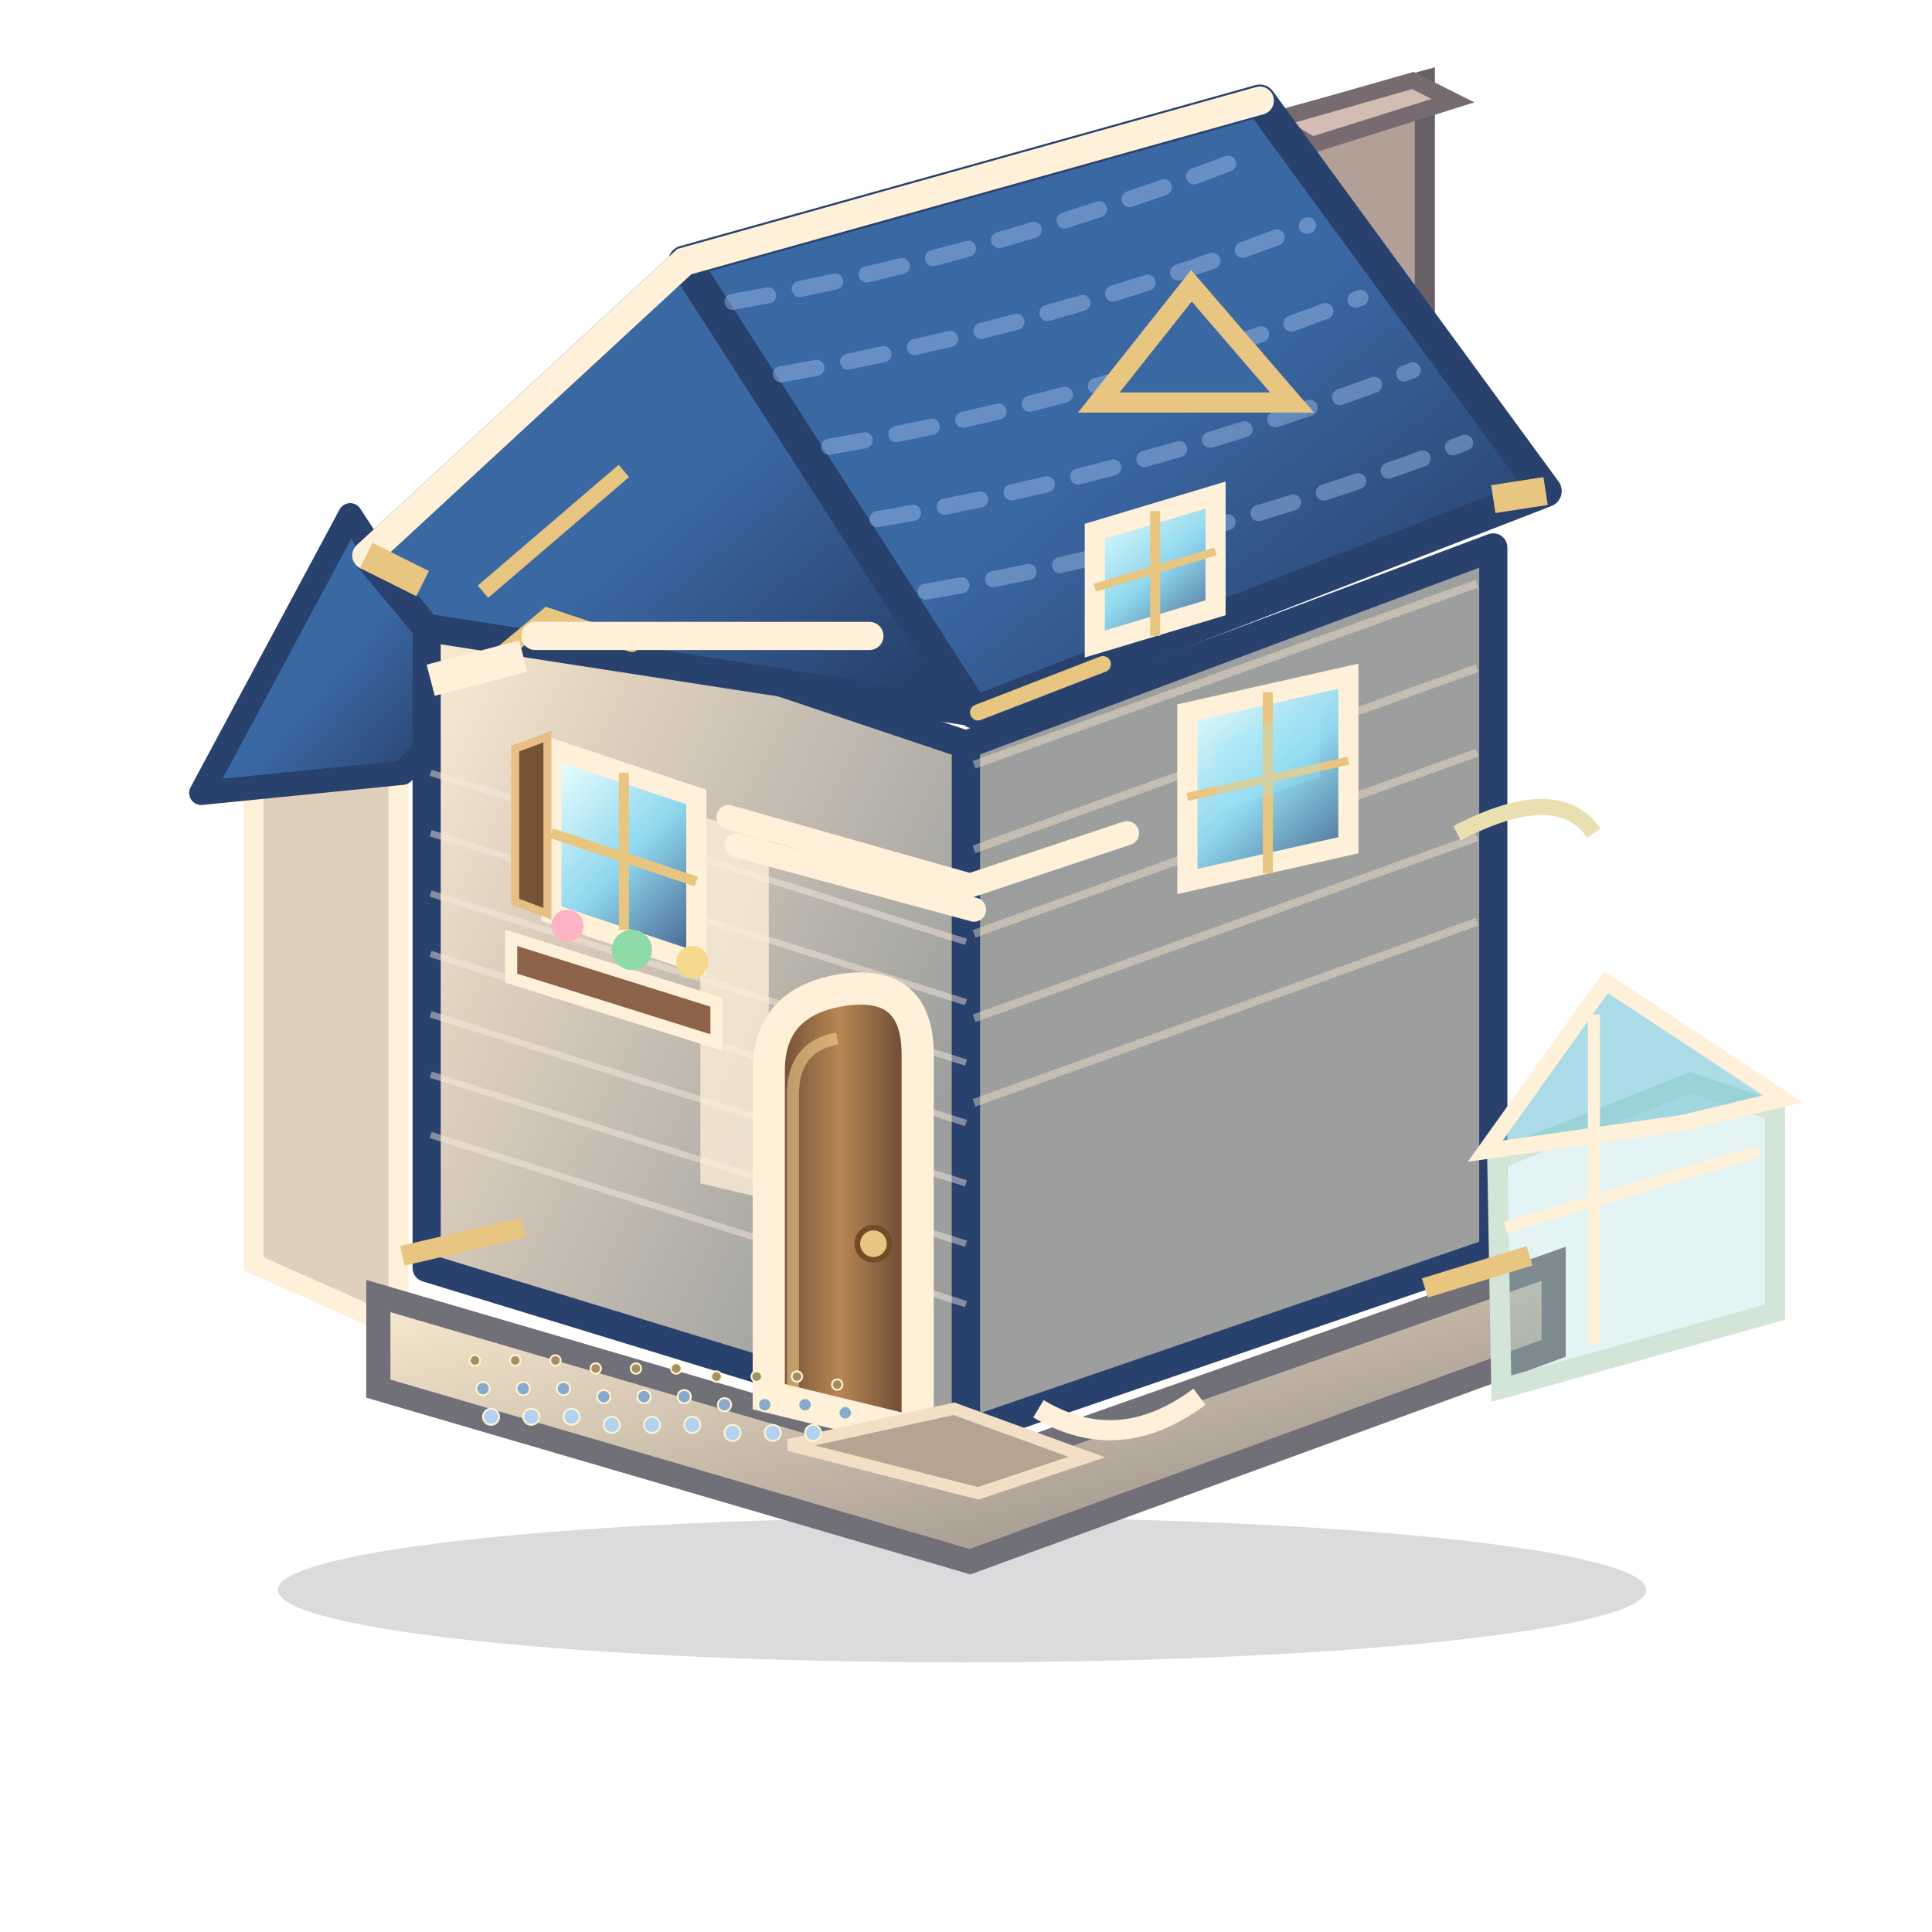
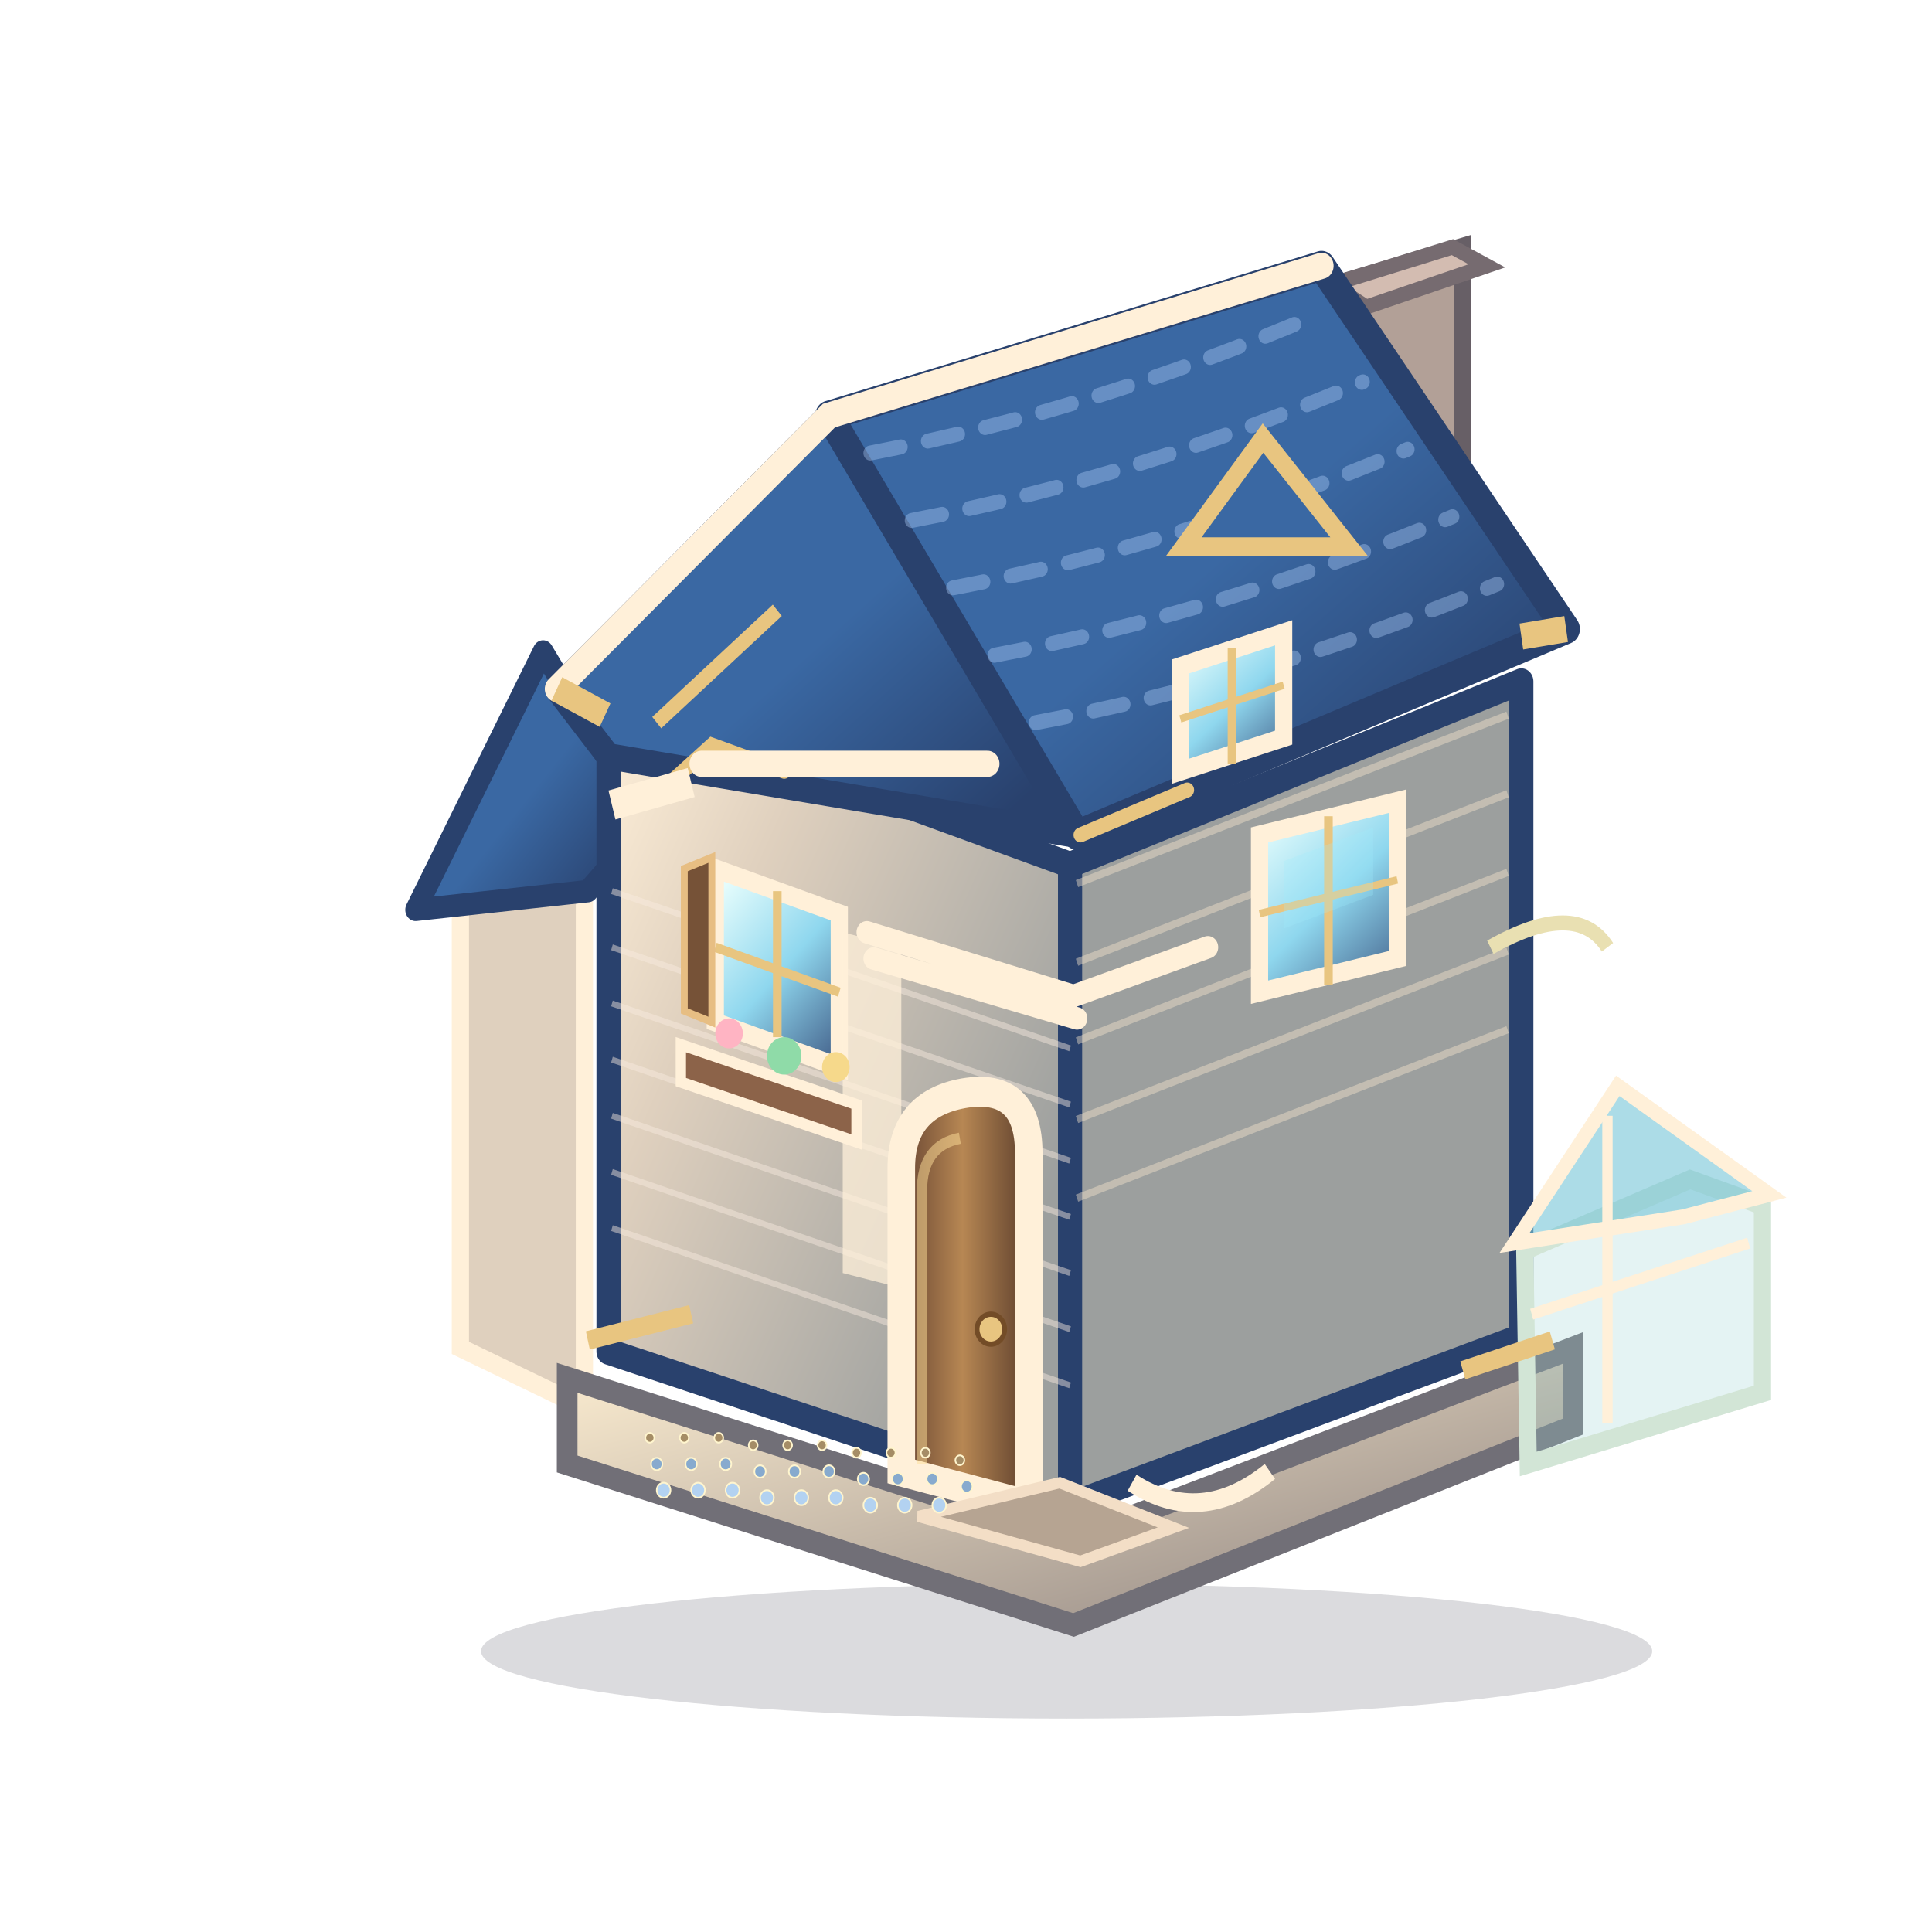
- <svg xmlns="http://www.w3.org/2000/svg" width="512" height="512" viewBox="0 0 480 460" fill="none" role="img" aria-label="Embryon house level 29">
+ <svg xmlns="http://www.w3.org/2000/svg" width="512" height="512" viewBox="0 -56 480 516" fill="none" role="img" aria-label="Embryon house level 29">
  <defs>
    <linearGradient id="wall" x1="0" x2=".9" y1="0" y2=".7">
      <stop stop-color="#fff0d9" />
      <stop offset=".34" stop-color="#dfd0be" />
      <stop offset="1" stop-color="#9c9f9e" />
    </linearGradient>
    <linearGradient id="roof" x1=".1" x2="1" y1="0" y2=".8">
      <stop stop-color="#3a68a3" />
      <stop offset=".55" stop-color="#3a68a3" />
      <stop offset="1" stop-color="#29416d" />
    </linearGradient>
    <linearGradient id="glass" x1=".2" x2=".9" y1="0" y2="1">
      <stop stop-color="#e4fcfc" />
      <stop offset=".5" stop-color="#8fd7ee" />
      <stop offset="1" stop-color="#46658e" />
    </linearGradient>
    <linearGradient id="door" x1="0" x2="1">
      <stop stop-color="#684532" />
      <stop offset=".48" stop-color="#b78753" />
      <stop offset="1" stop-color="#5e402d" />
    </linearGradient>
    <linearGradient id="stone" x1="0" x2="1" y1="0" y2="1">
      <stop stop-color="#fff0d3" />
      <stop offset="1" stop-color="#8c817e" />
    </linearGradient>
    <filter id="glow">
      <feGaussianBlur stdDeviation="3" />
    </filter>
  </defs>
-   <ellipse cx="239" cy="385" rx="170" ry="18" fill="#1a1a2b" opacity=".16" />
-   <path d="M63 182 99 172 99 320 63 304Z" fill="#dfd0be" stroke="#fff0d9" stroke-width="5" />
-   <path d="M50 187 87 118 117 164 100 182Z" fill="url(#roof)" stroke="#29416d" stroke-width="6" stroke-linejoin="round" />
-   <path d="M94 312 241 355 386 304 386 325 241 378 94 335Z" fill="url(#stone)" stroke="#716f77" stroke-width="6" />
-   <path d="M106 130 240 175 240 346 106 305Z" fill="url(#wall)" stroke="#29416d" stroke-width="7" stroke-linejoin="round" />
-   <path d="M240 175 371 126 371 301 240 346Z" fill="#9c9f9e" stroke="#29416d" stroke-width="7" stroke-linejoin="round" />
-   <path d="M107 182 240 224" stroke="#f9ece0" stroke-width="1.6" opacity=".45" />
-   <path d="M107 197 240 239" stroke="#f9ece0" stroke-width="1.6" opacity=".45" />
-   <path d="M107 212 240 254" stroke="#f9ece0" stroke-width="1.6" opacity=".45" />
-   <path d="M107 227 240 269" stroke="#f9ece0" stroke-width="1.6" opacity=".45" />
-   <path d="M107 242 240 284" stroke="#f9ece0" stroke-width="1.6" opacity=".45" />
-   <path d="M107 257 240 299" stroke="#f9ece0" stroke-width="1.6" opacity=".45" />
-   <path d="M107 272 240 314" stroke="#f9ece0" stroke-width="1.6" opacity=".45" />
-   <path d="M242 180 367 135" stroke="#f8e8cd" stroke-width="2" opacity=".42" />
-   <path d="M242 201 367 156" stroke="#f8e8cd" stroke-width="2" opacity=".42" />
-   <path d="M242 222 367 177" stroke="#f8e8cd" stroke-width="2" opacity=".42" />
-   <path d="M242 243 367 198" stroke="#f8e8cd" stroke-width="2" opacity=".42" />
-   <path d="M242 264 367 219" stroke="#f8e8cd" stroke-width="2" opacity=".42" />
-   <path d="M191 337v-81q0-17 18-20 19-3 19 16v94Z" fill="url(#door)" stroke="#fff0d9" stroke-width="8" />
-   <path d="M197 335v-73q0-12 11-14" stroke="#ffdf9a" stroke-width="3" opacity=".5" />
-   <circle cx="217" cy="299" r="4" fill="#e8c580" stroke="#734c27" stroke-width="1.4" />
-   <path d="M196 349 243 361 270 352 237 340Z" fill="#b6a492" stroke="#f3dec6" stroke-width="3" />
-   <g>
-     <path d="M295 167 l40 -9 v42 l-40 9 Z" fill="url(#glass)" stroke="#fff0d9" stroke-width="5" />
-     <path d="M315 162v45" stroke="#e8c580" stroke-width="2.5" />
-     <path d="M295 188l40 -9" stroke="#e8c580" stroke-width="2" />
+   <g transform="translate(47 0) scale(.92 1)">
+     <ellipse cx="239" cy="385" rx="170" ry="18" fill="#1a1a2b" opacity=".16" />
+     <path d="M63 182 99 172 99 320 63 304Z" fill="#dfd0be" stroke="#fff0d9" stroke-width="5" />
+     <path d="M50 187 87 118 117 164 100 182Z" fill="url(#roof)" stroke="#29416d" stroke-width="6" stroke-linejoin="round" />
+     <path d="M94 312 241 355 386 304 386 325 241 378 94 335Z" fill="url(#stone)" stroke="#716f77" stroke-width="6" />
+     <path d="M106 130 240 175 240 346 106 305Z" fill="url(#wall)" stroke="#29416d" stroke-width="7" stroke-linejoin="round" />
+     <path d="M240 175 371 126 371 301 240 346Z" fill="#9c9f9e" stroke="#29416d" stroke-width="7" stroke-linejoin="round" />
+     <path d="M107 182 240 224" stroke="#f9ece0" stroke-width="1.6" opacity=".45" />
+     <path d="M107 197 240 239" stroke="#f9ece0" stroke-width="1.6" opacity=".45" />
+     <path d="M107 212 240 254" stroke="#f9ece0" stroke-width="1.6" opacity=".45" />
+     <path d="M107 227 240 269" stroke="#f9ece0" stroke-width="1.6" opacity=".45" />
+     <path d="M107 242 240 284" stroke="#f9ece0" stroke-width="1.6" opacity=".45" />
+     <path d="M107 257 240 299" stroke="#f9ece0" stroke-width="1.6" opacity=".45" />
+     <path d="M107 272 240 314" stroke="#f9ece0" stroke-width="1.6" opacity=".45" />
+     <path d="M242 180 367 135" stroke="#f8e8cd" stroke-width="2" opacity=".42" />
+     <path d="M242 201 367 156" stroke="#f8e8cd" stroke-width="2" opacity=".42" />
+     <path d="M242 222 367 177" stroke="#f8e8cd" stroke-width="2" opacity=".42" />
+     <path d="M242 243 367 198" stroke="#f8e8cd" stroke-width="2" opacity=".42" />
+     <path d="M242 264 367 219" stroke="#f8e8cd" stroke-width="2" opacity=".42" />
+     <path d="M191 337v-81q0-17 18-20 19-3 19 16v94Z" fill="url(#door)" stroke="#fff0d9" stroke-width="8" />
+     <path d="M197 335v-73q0-12 11-14" stroke="#ffdf9a" stroke-width="3" opacity=".5" />
+     <circle cx="217" cy="299" r="4" fill="#e8c580" stroke="#734c27" stroke-width="1.4" />
+     <path d="M196 349 243 361 270 352 237 340Z" fill="#b6a492" stroke="#f3dec6" stroke-width="3" />
+     <g>
+       <path d="M295 167 l40 -9 v42 l-40 9 Z" fill="url(#glass)" stroke="#fff0d9" stroke-width="5" />
+       <path d="M315 162v45" stroke="#e8c580" stroke-width="2.5" />
+       <path d="M295 188l40 -9" stroke="#e8c580" stroke-width="2" />
+     </g>
+     <path d="M137 176 173 188 173 229 137 217Z" fill="url(#glass)" stroke="#fff0d9" stroke-width="5" />
+     <path d="M155 182v39M137 197l36 12" stroke="#e8c580" stroke-width="2.5" />
+     <path d="M128 176l8-3v44l-8-3Z" fill="#765237" stroke="#e7be83" stroke-width="2" />
+     <path d="M174 193 191 197v91l-17-4Z" fill="#fff0d9" opacity=".75" />
+     <path d="M321 61v-42l33-9v66Z" fill="#b2a097" stroke="#675f66" stroke-width="5" />
+     <path d="M316 20l35-10 10 5-35 11Z" fill="#d3bcb1" stroke="#766b70" stroke-width="4" />
+     <path d="M91 128 170 55 242 167 106 146Z" fill="url(#roof)" stroke="#29416d" stroke-width="7" stroke-linejoin="round" />
+     <path d="M170 55 313 15 384 112 242 167Z" fill="url(#roof)" stroke="#29416d" stroke-width="8" stroke-linejoin="round" />
+     <path d="M91 128 170 55 313 15" stroke="#fff0d9" stroke-width="7" stroke-linecap="round" />
+     <path d="M182 65 Q247 53.5 312 28" stroke="#b7d7ff" stroke-opacity="0.36" stroke-width="4" stroke-linecap="round" stroke-dasharray="9 8" />
+     <path d="M194 83 Q259.5 71.5 325 46" stroke="#b7d7ff" stroke-opacity="0.36" stroke-width="4" stroke-linecap="round" stroke-dasharray="9 8" />
+     <path d="M206 101 Q272 89.5 338 64" stroke="#b7d7ff" stroke-opacity="0.36" stroke-width="4" stroke-linecap="round" stroke-dasharray="9 8" />
+     <path d="M218 119 Q284.5 107.5 351 82" stroke="#b7d7ff" stroke-opacity="0.36" stroke-width="4" stroke-linecap="round" stroke-dasharray="9 8" />
+     <path d="M230 137 Q297 125.5 364 100" stroke="#b7d7ff" stroke-opacity="0.36" stroke-width="4" stroke-linecap="round" stroke-dasharray="9 8" />
+     <path d="M91 128 105 135M371 114 384 112" stroke="#e8c580" stroke-width="7" />
+     <g>
+       <path d="M127 223l51 16v10l-51-16Z" fill="#8c6349" stroke="#fff0d9" stroke-width="3" />
+       <circle cx="141" cy="220" r="4" fill="#ffb4c3" />
+       <circle cx="157" cy="226" r="5" fill="#8fdba8" />
+       <circle cx="172" cy="229" r="4" fill="#f6d98b" />
+     </g>
+     <path d="M302 174l26-9v18l-26 9Z" fill="#a0ecfa" opacity=".25" />
+     <path d="M181 193l60 17 39-13M183 200l59 16" stroke="#fff0d9" stroke-width="6" stroke-linecap="round" />
+     <path d="M118 158l18-15 21 7M243 167l31-12" stroke="#e8c580" stroke-width="4" stroke-linecap="round" />
+     <path d="M372 278 420 259 441 266 441 316 373 335Z" fill="#9fd2d5" fill-opacity=".28" stroke="#d2e5d6" stroke-width="5" />
+     <path d="M369 276 399 234 443 263 418 269Z" fill="#79c6d8" fill-opacity=".62" stroke="#fff0d9" stroke-width="4" />
+     <path d="M396 242v82M374 295l63-19" stroke="#fff0d9" stroke-width="3" />
+     <path d="M120 137l35-30" stroke="#e8c580" stroke-width="4" />
+     <path d="M362 197q25-13 34 0" stroke="#e9e0b2" stroke-width="4" />
+     <path d="M258 340q20 12 40-3" stroke="#fff0d9" stroke-width="5" />
+     <path d="M133 148h83" stroke="#fff0d9" stroke-width="7" stroke-linecap="round" />
+     <g>
+       <path d="M272 122 l30 -9 v28 l-30 9 Z" fill="url(#glass)" stroke="#fff0d9" stroke-width="5" />
+       <path d="M287 117v31" stroke="#e8c580" stroke-width="2.5" />
+       <path d="M272 136l30 -9" stroke="#e8c580" stroke-width="2" />
+     </g>
+     <path d="M273 90l23-29 25 29Z" fill="#3a68a3" stroke="#e8c580" stroke-width="5" />
+     <path d="M100 302l30-7M354 310l26-8" stroke="#e8c580" stroke-width="5" />
+     <path d="M107 159 130 153" stroke="#fff0d9" stroke-width="8" />
+     <circle cx="118" cy="328" r="1.3" fill="#a58d66" stroke="#fff5ce" stroke-width=".45" />
+     <circle cx="128" cy="328" r="1.3" fill="#a58d66" stroke="#fff5ce" stroke-width=".45" />
+     <circle cx="138" cy="328" r="1.3" fill="#a58d66" stroke="#fff5ce" stroke-width=".45" />
+     <circle cx="148" cy="330" r="1.3" fill="#a58d66" stroke="#fff5ce" stroke-width=".45" />
+     <circle cx="158" cy="330" r="1.3" fill="#a58d66" stroke="#fff5ce" stroke-width=".45" />
+     <circle cx="168" cy="330" r="1.3" fill="#a58d66" stroke="#fff5ce" stroke-width=".45" />
+     <circle cx="178" cy="332" r="1.3" fill="#a58d66" stroke="#fff5ce" stroke-width=".45" />
+     <circle cx="188" cy="332" r="1.3" fill="#a58d66" stroke="#fff5ce" stroke-width=".45" />
+     <circle cx="198" cy="332" r="1.3" fill="#a58d66" stroke="#fff5ce" stroke-width=".45" />
+     <circle cx="208" cy="334" r="1.3" fill="#a58d66" stroke="#fff5ce" stroke-width=".45" />
+     <circle cx="120" cy="335" r="1.65" fill="#87aace" stroke="#fff5ce" stroke-width=".45" />
+     <circle cx="130" cy="335" r="1.65" fill="#87aace" stroke="#fff5ce" stroke-width=".45" />
+     <circle cx="140" cy="335" r="1.65" fill="#87aace" stroke="#fff5ce" stroke-width=".45" />
+     <circle cx="150" cy="337" r="1.65" fill="#87aace" stroke="#fff5ce" stroke-width=".45" />
+     <circle cx="160" cy="337" r="1.65" fill="#87aace" stroke="#fff5ce" stroke-width=".45" />
+     <circle cx="170" cy="337" r="1.65" fill="#87aace" stroke="#fff5ce" stroke-width=".45" />
+     <circle cx="180" cy="339" r="1.65" fill="#87aace" stroke="#fff5ce" stroke-width=".45" />
+     <circle cx="190" cy="339" r="1.65" fill="#87aace" stroke="#fff5ce" stroke-width=".45" />
+     <circle cx="200" cy="339" r="1.65" fill="#87aace" stroke="#fff5ce" stroke-width=".45" />
+     <circle cx="210" cy="341" r="1.65" fill="#87aace" stroke="#fff5ce" stroke-width=".45" />
+     <circle cx="122" cy="342" r="2" fill="#b3d2f1" stroke="#fff5ce" stroke-width=".45" />
+     <circle cx="132" cy="342" r="2" fill="#b3d2f1" stroke="#fff5ce" stroke-width=".45" />
+     <circle cx="142" cy="342" r="2" fill="#b3d2f1" stroke="#fff5ce" stroke-width=".45" />
+     <circle cx="152" cy="344" r="2" fill="#b3d2f1" stroke="#fff5ce" stroke-width=".45" />
+     <circle cx="162" cy="344" r="2" fill="#b3d2f1" stroke="#fff5ce" stroke-width=".45" />
+     <circle cx="172" cy="344" r="2" fill="#b3d2f1" stroke="#fff5ce" stroke-width=".45" />
+     <circle cx="182" cy="346" r="2" fill="#b3d2f1" stroke="#fff5ce" stroke-width=".45" />
+     <circle cx="192" cy="346" r="2" fill="#b3d2f1" stroke="#fff5ce" stroke-width=".45" />
+     <circle cx="202" cy="346" r="2" fill="#b3d2f1" stroke="#fff5ce" stroke-width=".45" />
  </g>
-   <path d="M137 176 173 188 173 229 137 217Z" fill="url(#glass)" stroke="#fff0d9" stroke-width="5" />
-   <path d="M155 182v39M137 197l36 12" stroke="#e8c580" stroke-width="2.5" />
-   <path d="M128 176l8-3v44l-8-3Z" fill="#765237" stroke="#e7be83" stroke-width="2" />
-   <path d="M174 193 191 197v91l-17-4Z" fill="#fff0d9" opacity=".75" />
-   <path d="M321 61v-42l33-9v66Z" fill="#b2a097" stroke="#675f66" stroke-width="5" />
-   <path d="M316 20l35-10 10 5-35 11Z" fill="#d3bcb1" stroke="#766b70" stroke-width="4" />
-   <path d="M91 128 170 55 242 167 106 146Z" fill="url(#roof)" stroke="#29416d" stroke-width="7" stroke-linejoin="round" />
-   <path d="M170 55 313 15 384 112 242 167Z" fill="url(#roof)" stroke="#29416d" stroke-width="8" stroke-linejoin="round" />
-   <path d="M91 128 170 55 313 15" stroke="#fff0d9" stroke-width="7" stroke-linecap="round" />
-   <path d="M182 65 Q247 53.5 312 28" stroke="#b7d7ff" stroke-opacity="0.36" stroke-width="4" stroke-linecap="round" stroke-dasharray="9 8" />
-   <path d="M194 83 Q259.5 71.5 325 46" stroke="#b7d7ff" stroke-opacity="0.36" stroke-width="4" stroke-linecap="round" stroke-dasharray="9 8" />
-   <path d="M206 101 Q272 89.5 338 64" stroke="#b7d7ff" stroke-opacity="0.36" stroke-width="4" stroke-linecap="round" stroke-dasharray="9 8" />
-   <path d="M218 119 Q284.5 107.5 351 82" stroke="#b7d7ff" stroke-opacity="0.36" stroke-width="4" stroke-linecap="round" stroke-dasharray="9 8" />
-   <path d="M230 137 Q297 125.5 364 100" stroke="#b7d7ff" stroke-opacity="0.36" stroke-width="4" stroke-linecap="round" stroke-dasharray="9 8" />
-   <path d="M91 128 105 135M371 114 384 112" stroke="#e8c580" stroke-width="7" />
-   <g>
-     <path d="M127 223l51 16v10l-51-16Z" fill="#8c6349" stroke="#fff0d9" stroke-width="3" />
-     <circle cx="141" cy="220" r="4" fill="#ffb4c3" />
-     <circle cx="157" cy="226" r="5" fill="#8fdba8" />
-     <circle cx="172" cy="229" r="4" fill="#f6d98b" />
-   </g>
-   <path d="M302 174l26-9v18l-26 9Z" fill="#a0ecfa" opacity=".25" />
-   <path d="M181 193l60 17 39-13M183 200l59 16" stroke="#fff0d9" stroke-width="6" stroke-linecap="round" />
-   <path d="M118 158l18-15 21 7M243 167l31-12" stroke="#e8c580" stroke-width="4" stroke-linecap="round" />
-   <path d="M372 278 420 259 441 266 441 316 373 335Z" fill="#9fd2d5" fill-opacity=".28" stroke="#d2e5d6" stroke-width="5" />
-   <path d="M369 276 399 234 443 263 418 269Z" fill="#79c6d8" fill-opacity=".62" stroke="#fff0d9" stroke-width="4" />
-   <path d="M396 242v82M374 295l63-19" stroke="#fff0d9" stroke-width="3" />
-   <path d="M120 137l35-30" stroke="#e8c580" stroke-width="4" />
-   <path d="M362 197q25-13 34 0" stroke="#e9e0b2" stroke-width="4" />
-   <path d="M258 340q20 12 40-3" stroke="#fff0d9" stroke-width="5" />
-   <path d="M133 148h83" stroke="#fff0d9" stroke-width="7" stroke-linecap="round" />
-   <g>
-     <path d="M272 122 l30 -9 v28 l-30 9 Z" fill="url(#glass)" stroke="#fff0d9" stroke-width="5" />
-     <path d="M287 117v31" stroke="#e8c580" stroke-width="2.5" />
-     <path d="M272 136l30 -9" stroke="#e8c580" stroke-width="2" />
-   </g>
-   <path d="M273 90l23-29 25 29Z" fill="#3a68a3" stroke="#e8c580" stroke-width="5" />
-   <path d="M100 302l30-7M354 310l26-8" stroke="#e8c580" stroke-width="5" />
-   <path d="M107 159 130 153" stroke="#fff0d9" stroke-width="8" />
-   <circle cx="118" cy="328" r="1.3" fill="#a58d66" stroke="#fff5ce" stroke-width=".45" />
-   <circle cx="128" cy="328" r="1.3" fill="#a58d66" stroke="#fff5ce" stroke-width=".45" />
-   <circle cx="138" cy="328" r="1.3" fill="#a58d66" stroke="#fff5ce" stroke-width=".45" />
-   <circle cx="148" cy="330" r="1.3" fill="#a58d66" stroke="#fff5ce" stroke-width=".45" />
-   <circle cx="158" cy="330" r="1.3" fill="#a58d66" stroke="#fff5ce" stroke-width=".45" />
-   <circle cx="168" cy="330" r="1.3" fill="#a58d66" stroke="#fff5ce" stroke-width=".45" />
-   <circle cx="178" cy="332" r="1.3" fill="#a58d66" stroke="#fff5ce" stroke-width=".45" />
-   <circle cx="188" cy="332" r="1.3" fill="#a58d66" stroke="#fff5ce" stroke-width=".45" />
-   <circle cx="198" cy="332" r="1.3" fill="#a58d66" stroke="#fff5ce" stroke-width=".45" />
-   <circle cx="208" cy="334" r="1.3" fill="#a58d66" stroke="#fff5ce" stroke-width=".45" />
-   <circle cx="120" cy="335" r="1.65" fill="#87aace" stroke="#fff5ce" stroke-width=".45" />
-   <circle cx="130" cy="335" r="1.65" fill="#87aace" stroke="#fff5ce" stroke-width=".45" />
-   <circle cx="140" cy="335" r="1.65" fill="#87aace" stroke="#fff5ce" stroke-width=".45" />
-   <circle cx="150" cy="337" r="1.65" fill="#87aace" stroke="#fff5ce" stroke-width=".45" />
-   <circle cx="160" cy="337" r="1.65" fill="#87aace" stroke="#fff5ce" stroke-width=".45" />
-   <circle cx="170" cy="337" r="1.65" fill="#87aace" stroke="#fff5ce" stroke-width=".45" />
-   <circle cx="180" cy="339" r="1.65" fill="#87aace" stroke="#fff5ce" stroke-width=".45" />
-   <circle cx="190" cy="339" r="1.65" fill="#87aace" stroke="#fff5ce" stroke-width=".45" />
-   <circle cx="200" cy="339" r="1.65" fill="#87aace" stroke="#fff5ce" stroke-width=".45" />
-   <circle cx="210" cy="341" r="1.65" fill="#87aace" stroke="#fff5ce" stroke-width=".45" />
-   <circle cx="122" cy="342" r="2" fill="#b3d2f1" stroke="#fff5ce" stroke-width=".45" />
-   <circle cx="132" cy="342" r="2" fill="#b3d2f1" stroke="#fff5ce" stroke-width=".45" />
-   <circle cx="142" cy="342" r="2" fill="#b3d2f1" stroke="#fff5ce" stroke-width=".45" />
-   <circle cx="152" cy="344" r="2" fill="#b3d2f1" stroke="#fff5ce" stroke-width=".45" />
-   <circle cx="162" cy="344" r="2" fill="#b3d2f1" stroke="#fff5ce" stroke-width=".45" />
-   <circle cx="172" cy="344" r="2" fill="#b3d2f1" stroke="#fff5ce" stroke-width=".45" />
-   <circle cx="182" cy="346" r="2" fill="#b3d2f1" stroke="#fff5ce" stroke-width=".45" />
-   <circle cx="192" cy="346" r="2" fill="#b3d2f1" stroke="#fff5ce" stroke-width=".45" />
-   <circle cx="202" cy="346" r="2" fill="#b3d2f1" stroke="#fff5ce" stroke-width=".45" />
</svg>
